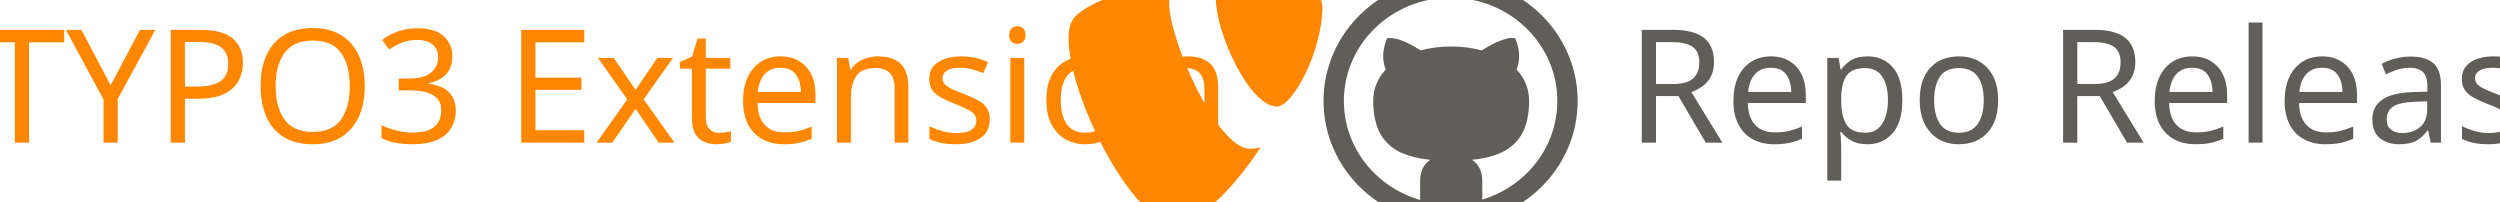
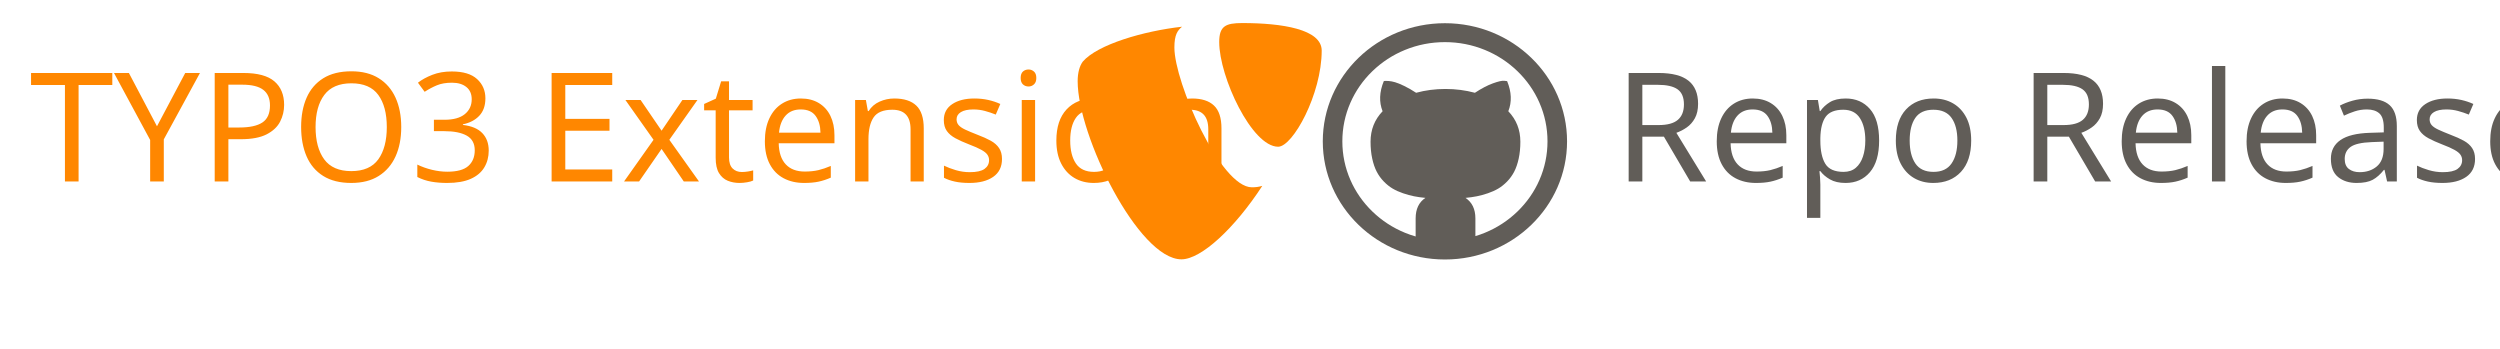
- <svg xmlns="http://www.w3.org/2000/svg" width="1139px" height="92px" viewBox="0 0 1139 92" version="1.1">
+ <svg xmlns="http://www.w3.org/2000/svg" width="1185px" height="165px" viewBox="0 0 1185 165" version="1.1">
  <defs />
  <g id="Page-1" stroke="none" stroke-width="1" fill="none" fill-rule="evenodd">
-     <g id="Shape-+-Shape" transform="translate(487, -10)" fill="#FF8700">
+     <g id="Shape-+-Shape" transform="translate(511, 11)" fill="#FF8700">
      <g transform="translate(-0.224185, 0)" id="Shape">
        <path d="M87.557,77.107 C85.821,77.596 84.436,77.78 82.619,77.78 C67.737,77.78 45.884,28.072 45.884,11.528 C45.884,5.439 47.392,3.407 49.522,1.663 C31.308,3.694 9.453,10.084 2.465,18.205 C0.955,20.24 0.036,23.429 0.036,27.492 C0.036,53.318 28.876,111.922 49.22,111.922 C58.634,111.923 74.502,97.135 87.557,77.107" />
        <path d="M78.057,-0.072 C96.878,-0.072 115.711,2.828 115.711,12.983 C115.711,33.583 102.042,58.548 95.064,58.548 C82.616,58.548 67.132,25.462 67.132,8.918 C67.134,1.374 70.168,-0.072 78.057,-0.072" />
      </g>
    </g>
-     <g id="Shape" transform="translate(603, -10)" fill="#615D58">
+     <g id="Shape" transform="translate(627, 11)" fill="#615D58">
      <path d="M57.893,0 C25.919,0 0,25.072 0,56 C0,86.928 25.919,112 57.893,112 C89.866,112 115.785,86.928 115.785,56 C115.785,25.072 89.866,0 57.893,0 L57.893,0 Z M92.273,89.256 C87.804,93.578 82.604,96.971 76.815,99.339 C75.344,99.941 73.851,100.469 72.337,100.924 L72.337,92.531 C72.337,88.12 70.773,84.875 67.645,82.797 C69.605,82.615 71.404,82.359 73.044,82.031 C74.683,81.703 76.417,81.229 78.245,80.609 C80.073,79.99 81.713,79.251 83.164,78.395 C84.615,77.538 86.009,76.426 87.347,75.059 C88.685,73.691 89.807,72.142 90.711,70.41 C91.616,68.678 92.332,66.6 92.86,64.176 C93.387,61.751 93.651,59.081 93.651,56.164 C93.651,50.513 91.748,45.701 87.941,41.727 C89.675,37.352 89.486,32.594 87.376,27.453 L85.962,27.289 C84.982,27.18 83.22,27.581 80.676,28.492 C78.132,29.404 75.277,30.898 72.111,32.977 C67.626,31.773 62.971,31.172 58.147,31.172 C53.285,31.172 48.649,31.773 44.239,32.977 C42.241,31.664 40.347,30.579 38.557,29.723 C36.767,28.866 35.335,28.283 34.26,27.973 C33.186,27.663 32.187,27.471 31.264,27.398 C30.341,27.326 29.747,27.307 29.483,27.344 C29.219,27.38 29.031,27.417 28.918,27.453 C26.807,32.63 26.619,37.388 28.352,41.727 C24.546,45.701 22.642,50.513 22.642,56.164 C22.642,59.081 22.906,61.751 23.434,64.176 C23.961,66.6 24.678,68.678 25.582,70.41 C26.487,72.142 27.608,73.691 28.946,75.059 C30.284,76.426 31.679,77.538 33.13,78.395 C34.581,79.251 36.22,79.99 38.048,80.609 C39.876,81.229 41.61,81.703 43.25,82.031 C44.889,82.359 46.689,82.615 48.649,82.797 C45.558,84.838 44.013,88.083 44.013,92.531 L44.013,101.088 C42.306,100.596 40.623,100.015 38.97,99.339 C33.181,96.971 27.981,93.578 23.512,89.256 C19.044,84.934 15.537,79.903 13.089,74.304 C10.556,68.511 9.272,62.353 9.272,56 C9.272,49.647 10.556,43.489 13.089,37.696 C15.537,32.097 19.044,27.066 23.512,22.744 C27.981,18.422 33.181,15.029 38.97,12.661 C44.958,10.211 51.325,8.969 57.893,8.969 C64.46,8.969 70.827,10.211 76.815,12.661 C82.604,15.029 87.804,18.422 92.273,22.744 C96.741,27.066 100.248,32.097 102.696,37.696 C105.229,43.489 106.513,49.647 106.513,56 C106.513,62.353 105.229,68.511 102.696,74.304 C100.248,79.903 96.741,84.934 92.273,89.256 L92.273,89.256 Z" />
    </g>
    <text id="TYPO3-Extension" font-family="Share-Regular" font-size="72" font-weight="normal" fill="#FF8700">
-       <tspan x="-10" y="65">TYPO3 Extension</tspan>
+       <tspan x="14" y="86">TYPO3 Extension</tspan>
    </text>
    <text id="Repo-Releaser" font-family="Share-Regular" font-size="72" font-weight="normal" fill="#615D58">
-       <tspan x="741" y="65">Repo Releaser</tspan>
+       <tspan x="765" y="86">Repo Releaser</tspan>
    </text>
  </g>
</svg>
